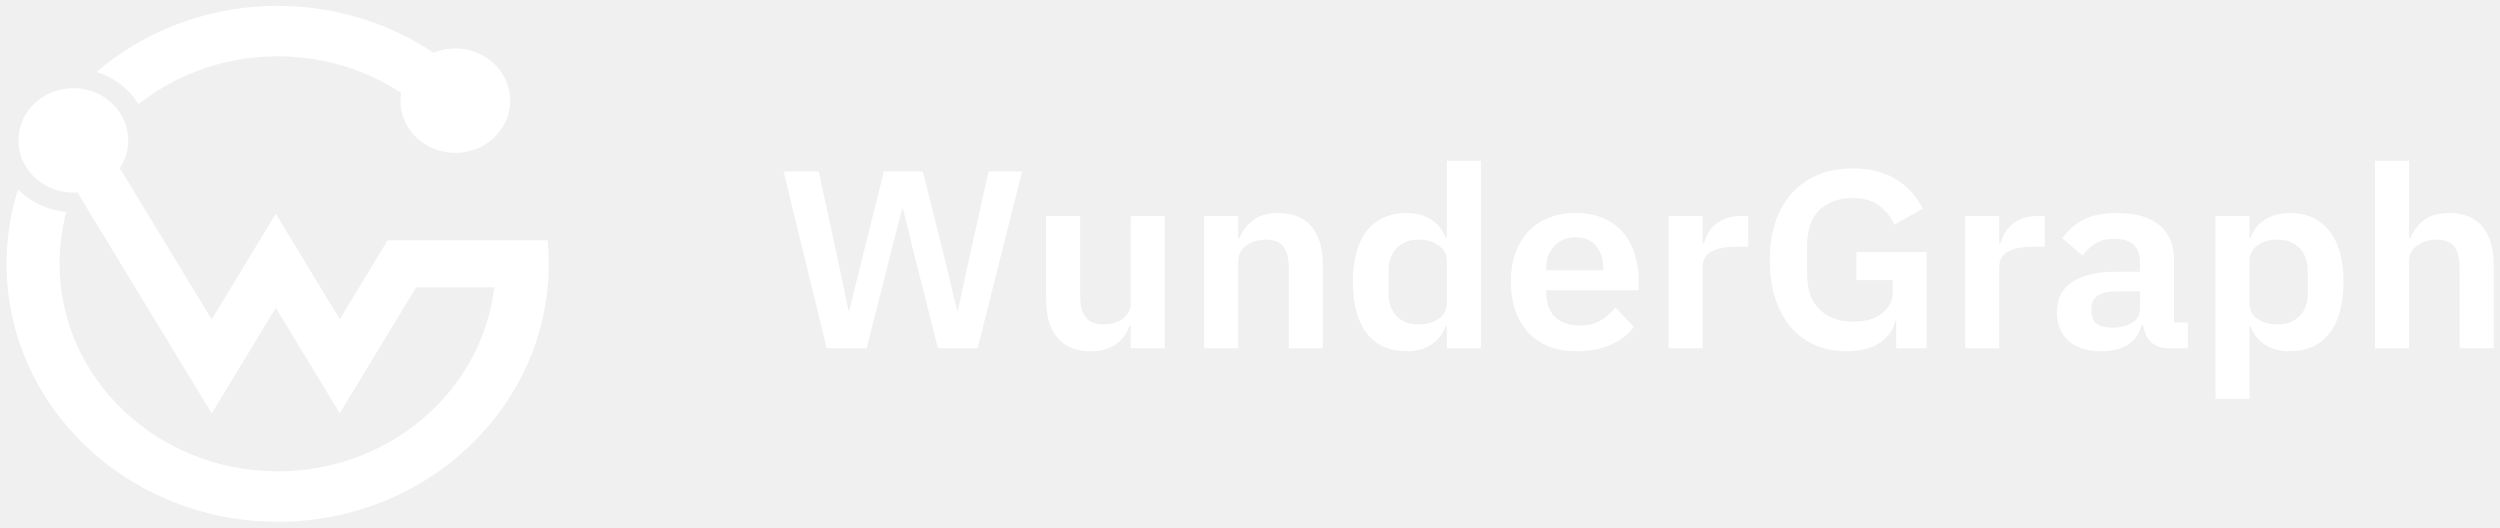
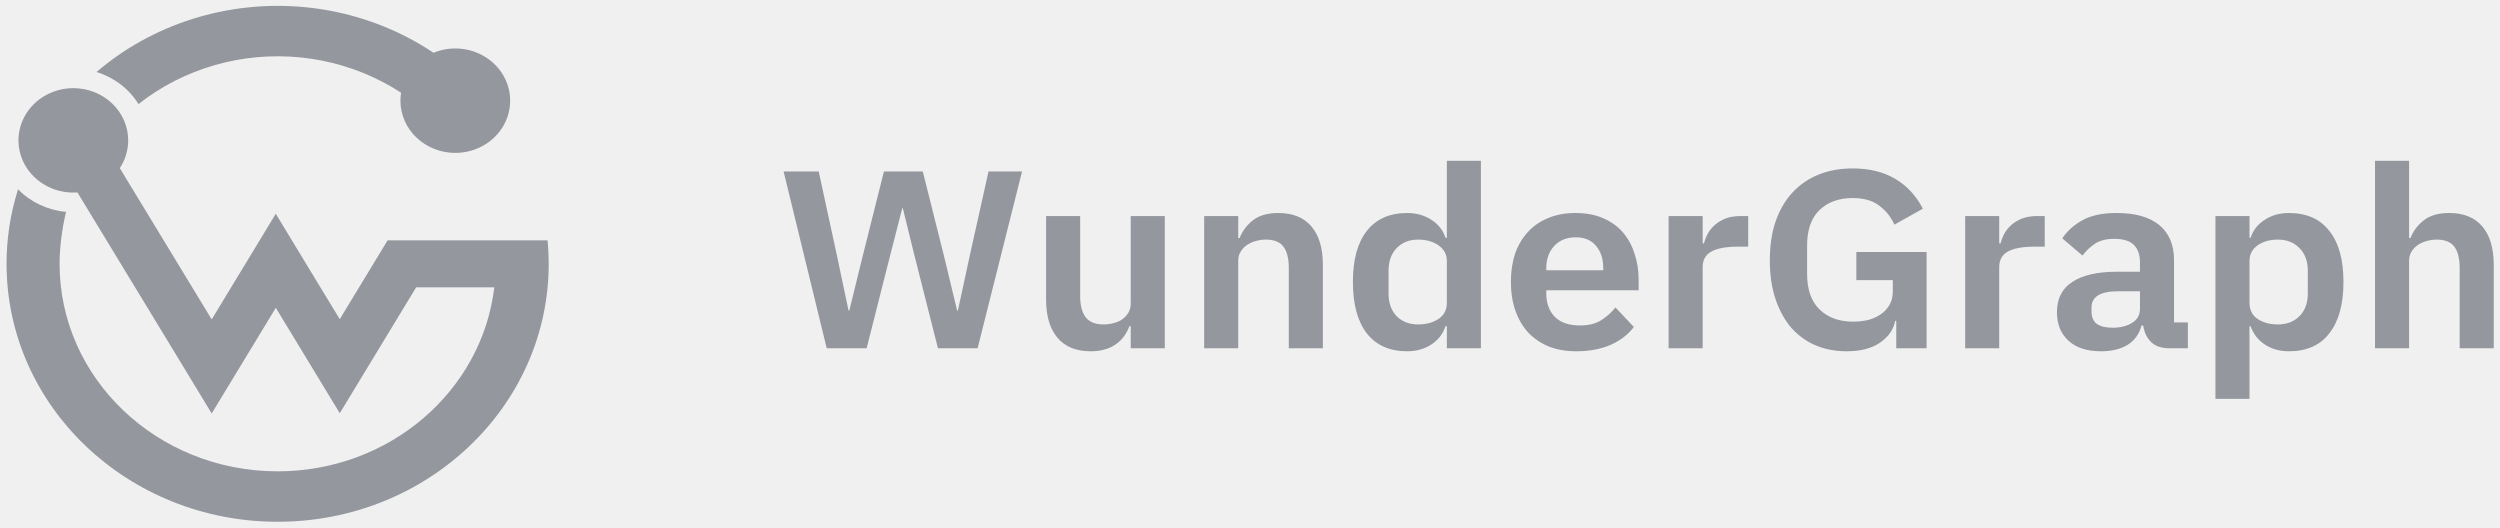
<svg xmlns="http://www.w3.org/2000/svg" width="199" height="42" viewBox="0 0 199 42" fill="none">
  <g clip-path="url(#clip0_19849_12471)">
-     <path fill-rule="evenodd" clip-rule="evenodd" d="M17.088 5.185C14.87 5.823 12.807 6.877 11.024 8.286C10.277 7.074 9.088 6.165 7.684 5.731C9.901 3.833 12.509 2.393 15.341 1.503C18.173 0.612 21.169 0.291 24.139 0.558C27.108 0.826 29.988 1.677 32.594 3.057C33.253 3.407 33.892 3.788 34.507 4.199C34.528 4.191 34.549 4.182 34.57 4.174C35.368 3.859 36.247 3.777 37.094 3.937C37.941 4.098 38.72 4.494 39.331 5.075C39.942 5.656 40.358 6.397 40.526 7.203C40.694 8.01 40.608 8.846 40.277 9.605C39.947 10.365 39.386 11.014 38.668 11.47C37.95 11.927 37.105 12.171 36.241 12.171C35.667 12.171 35.099 12.063 34.569 11.854C34.04 11.645 33.558 11.339 33.153 10.953C32.747 10.567 32.425 10.109 32.206 9.605C31.986 9.1 31.873 8.56 31.873 8.014C31.873 7.801 31.891 7.589 31.925 7.38C31.467 7.081 30.994 6.803 30.507 6.546C28.48 5.478 26.247 4.807 23.942 4.573C21.638 4.339 19.307 4.547 17.088 5.185ZM10.205 11.173C10.205 11.956 9.972 12.722 9.536 13.383L10.431 14.857C9.563 15.84 8.371 16.515 7.049 16.774L6.164 15.317C5.772 15.345 5.375 15.323 4.985 15.249C4.138 15.089 3.36 14.693 2.749 14.112C2.138 13.531 1.722 12.79 1.553 11.984C1.385 11.178 1.471 10.342 1.802 9.583C2.132 8.824 2.692 8.174 3.41 7.718C4.128 7.261 4.973 7.017 5.836 7.017C6.41 7.017 6.978 7.124 7.508 7.333C8.038 7.542 8.52 7.848 8.925 8.234C9.331 8.62 9.653 9.078 9.872 9.582C10.092 10.087 10.205 10.627 10.205 11.173ZM7.049 16.774L14.58 29.169L16.851 32.911L19.122 29.169L21.953 24.503L24.776 29.152L27.046 32.893L29.316 29.151L33.125 22.872H39.346C39.42 22.251 39.457 21.626 39.457 21.001C39.457 20.375 39.42 19.751 39.345 19.129H30.854L30.459 19.78L27.045 25.407L24.221 20.758L21.951 17.015L19.683 20.758L16.851 25.424L10.431 14.857C9.563 15.84 8.371 16.515 7.049 16.774ZM39.457 21.001C39.457 21.626 39.42 22.251 39.346 22.872L43.522 22.872V19.129L39.345 19.129C39.42 19.751 39.457 20.375 39.457 21.001ZM43.523 19.129H43.587C43.645 19.746 43.677 20.37 43.677 21.001C43.677 32.34 34.019 41.533 22.101 41.533C10.183 41.533 0.522 32.341 0.522 21.002C0.519 18.992 0.828 16.993 1.438 15.069C2.437 16.092 3.796 16.732 5.258 16.865C4.938 18.185 4.742 19.72 4.742 21.001C4.742 30.12 12.512 37.517 22.102 37.517C31.025 37.517 38.37 31.112 39.347 22.872H43.523V19.129Z" fill="white" />
-     <path d="M65.806 27.72L62.374 13.649H65.17L66.632 20.402L67.543 24.716H67.607L68.666 20.402L70.361 13.649H73.454L75.148 20.402L76.186 24.716H76.25L77.182 20.402L78.686 13.649H81.356L77.818 27.72H74.661L72.776 20.281L71.865 16.572H71.822L70.869 20.281L68.984 27.72H65.806Z" fill="white" />
-     <path d="M90.006 25.966H89.9C89.801 26.235 89.667 26.491 89.498 26.732C89.342 26.961 89.138 27.169 88.883 27.357C88.643 27.546 88.347 27.693 87.994 27.801C87.655 27.908 87.259 27.962 86.807 27.962C85.663 27.962 84.788 27.606 84.18 26.894C83.573 26.181 83.269 25.167 83.269 23.849V17.197H85.981V23.587C85.981 24.313 86.129 24.871 86.426 25.261C86.722 25.637 87.196 25.825 87.845 25.825C88.114 25.825 88.375 25.792 88.629 25.724C88.897 25.657 89.131 25.556 89.328 25.422C89.526 25.274 89.688 25.099 89.816 24.898C89.943 24.683 90.006 24.434 90.006 24.152V17.197H92.718V27.72H90.006V25.966Z" fill="white" />
-     <path d="M95.851 27.72V17.197H98.563V18.951H98.668C98.894 18.386 99.248 17.916 99.728 17.539C100.222 17.15 100.9 16.955 101.762 16.955C102.906 16.955 103.781 17.311 104.388 18.023C104.996 18.736 105.299 19.75 105.299 21.067V27.72H102.588V21.329C102.588 20.577 102.447 20.012 102.164 19.636C101.882 19.26 101.416 19.072 100.766 19.072C100.483 19.072 100.208 19.112 99.94 19.193C99.685 19.26 99.452 19.367 99.24 19.515C99.043 19.649 98.88 19.824 98.753 20.039C98.626 20.241 98.563 20.483 98.563 20.765V27.72H95.851Z" fill="white" />
-     <path d="M115.169 25.966H115.063C114.866 26.571 114.491 27.055 113.941 27.418C113.39 27.781 112.747 27.962 112.013 27.962C110.615 27.962 109.541 27.485 108.793 26.531C108.058 25.576 107.691 24.212 107.691 22.438C107.691 20.678 108.058 19.327 108.793 18.386C109.541 17.432 110.615 16.955 112.013 16.955C112.747 16.955 113.39 17.136 113.941 17.499C114.491 17.849 114.866 18.326 115.063 18.93H115.169V12.802H117.881V27.72H115.169V25.966ZM112.881 25.825C113.531 25.825 114.075 25.677 114.513 25.382C114.95 25.086 115.169 24.663 115.169 24.112V20.765C115.169 20.254 114.95 19.844 114.513 19.535C114.075 19.226 113.531 19.072 112.881 19.072C112.175 19.072 111.603 19.3 111.165 19.757C110.742 20.201 110.53 20.799 110.53 21.551V23.366C110.53 24.118 110.742 24.716 111.165 25.16C111.603 25.603 112.175 25.825 112.881 25.825Z" fill="white" />
-     <path d="M125.478 27.962C124.659 27.962 123.925 27.834 123.275 27.579C122.639 27.31 122.096 26.941 121.644 26.47C121.206 25.986 120.867 25.409 120.627 24.736C120.387 24.051 120.267 23.285 120.267 22.438C120.267 21.605 120.38 20.852 120.606 20.18C120.846 19.508 121.185 18.937 121.622 18.467C122.06 17.983 122.597 17.613 123.233 17.358C123.868 17.089 124.588 16.955 125.393 16.955C126.255 16.955 127.003 17.096 127.639 17.378C128.275 17.66 128.797 18.043 129.207 18.527C129.616 19.011 129.92 19.576 130.118 20.221C130.329 20.852 130.435 21.531 130.435 22.257V23.104H123.084V23.366C123.084 24.132 123.31 24.75 123.762 25.22C124.214 25.677 124.885 25.906 125.775 25.906C126.453 25.906 127.003 25.771 127.427 25.503C127.865 25.234 128.253 24.891 128.592 24.474L130.054 26.027C129.602 26.632 128.981 27.109 128.19 27.458C127.413 27.794 126.509 27.962 125.478 27.962ZM125.436 18.89C124.715 18.89 124.143 19.119 123.72 19.576C123.296 20.033 123.084 20.624 123.084 21.35V21.511H127.618V21.329C127.618 20.604 127.427 20.019 127.046 19.576C126.679 19.119 126.142 18.89 125.436 18.89Z" fill="white" />
-     <path d="M132.821 27.72V17.197H135.533V19.374H135.639C135.709 19.092 135.815 18.823 135.957 18.568C136.112 18.299 136.31 18.064 136.55 17.862C136.79 17.66 137.072 17.499 137.397 17.378C137.736 17.257 138.125 17.197 138.562 17.197H139.156V19.636H138.308C137.39 19.636 136.698 19.764 136.232 20.019C135.766 20.274 135.533 20.691 135.533 21.269V27.72H132.821Z" fill="white" />
-     <path d="M150.942 25.543H150.857C150.73 26.228 150.327 26.806 149.649 27.277C148.986 27.734 148.096 27.962 146.98 27.962C146.104 27.962 145.292 27.808 144.544 27.498C143.809 27.189 143.167 26.732 142.616 26.128C142.079 25.509 141.656 24.75 141.345 23.849C141.034 22.949 140.879 21.907 140.879 20.725C140.879 19.542 141.034 18.5 141.345 17.6C141.67 16.686 142.122 15.92 142.701 15.302C143.28 14.683 143.972 14.213 144.777 13.89C145.582 13.568 146.479 13.407 147.467 13.407C148.795 13.407 149.925 13.682 150.857 14.233C151.789 14.784 152.523 15.577 153.06 16.612L150.793 17.882C150.525 17.277 150.122 16.773 149.586 16.37C149.063 15.967 148.357 15.765 147.467 15.765C146.366 15.765 145.483 16.088 144.819 16.733C144.17 17.365 143.845 18.305 143.845 19.555V21.813C143.845 23.05 144.177 23.991 144.84 24.636C145.504 25.281 146.394 25.603 147.51 25.603C147.947 25.603 148.357 25.556 148.738 25.462C149.12 25.355 149.452 25.2 149.734 24.999C150.017 24.797 150.243 24.548 150.412 24.253C150.581 23.957 150.666 23.608 150.666 23.204V22.297H147.764V20.059H153.357V27.72H150.942V25.543Z" fill="white" />
-     <path d="M156.427 27.72V17.197H159.138V19.374H159.244C159.315 19.092 159.421 18.823 159.562 18.568C159.717 18.299 159.915 18.064 160.155 17.862C160.395 17.66 160.678 17.499 161.003 17.378C161.342 17.257 161.73 17.197 162.168 17.197H162.761V19.636H161.914C160.996 19.636 160.304 19.764 159.837 20.019C159.371 20.274 159.138 20.691 159.138 21.269V27.72H156.427Z" fill="white" />
-     <path d="M172.651 27.72C172.058 27.72 171.585 27.559 171.232 27.236C170.893 26.9 170.681 26.457 170.596 25.906H170.469C170.285 26.591 169.911 27.109 169.346 27.458C168.781 27.794 168.082 27.962 167.249 27.962C166.119 27.962 165.25 27.68 164.643 27.115C164.036 26.551 163.732 25.798 163.732 24.858C163.732 23.769 164.142 22.962 164.961 22.438C165.78 21.901 166.945 21.632 168.456 21.632H170.342V20.866C170.342 20.274 170.179 19.817 169.855 19.495C169.53 19.172 169.007 19.011 168.287 19.011C167.651 19.011 167.136 19.145 166.74 19.414C166.359 19.67 166.034 19.979 165.766 20.342L164.156 18.971C164.565 18.366 165.109 17.882 165.787 17.519C166.465 17.143 167.362 16.955 168.477 16.955C169.975 16.955 171.111 17.277 171.888 17.922C172.665 18.568 173.053 19.495 173.053 20.705V25.664H174.155V27.72H172.651ZM168.16 26.087C168.767 26.087 169.283 25.96 169.706 25.704C170.13 25.449 170.342 25.073 170.342 24.575V23.184H168.605C167.192 23.184 166.486 23.614 166.486 24.474V24.817C166.486 25.247 166.627 25.57 166.91 25.785C167.206 25.986 167.623 26.087 168.16 26.087Z" fill="white" />
-     <path d="M176.35 17.197H179.061V18.93H179.146C179.344 18.326 179.718 17.849 180.269 17.499C180.82 17.136 181.462 16.955 182.197 16.955C183.609 16.955 184.682 17.432 185.417 18.386C186.165 19.327 186.54 20.678 186.54 22.438C186.54 24.212 186.165 25.576 185.417 26.531C184.682 27.485 183.609 27.962 182.197 27.962C181.462 27.962 180.82 27.781 180.269 27.418C179.732 27.055 179.358 26.571 179.146 25.966H179.061V31.752H176.35V17.197ZM181.328 25.825C182.034 25.825 182.606 25.603 183.044 25.16C183.482 24.716 183.701 24.118 183.701 23.366V21.551C183.701 20.799 183.482 20.201 183.044 19.757C182.606 19.3 182.034 19.072 181.328 19.072C180.678 19.072 180.135 19.226 179.697 19.535C179.273 19.844 179.061 20.254 179.061 20.765V24.112C179.061 24.663 179.273 25.086 179.697 25.382C180.135 25.677 180.678 25.825 181.328 25.825Z" fill="white" />
-     <path d="M189.052 12.802H191.764V18.951H191.87C192.096 18.386 192.449 17.916 192.929 17.539C193.424 17.15 194.101 16.955 194.963 16.955C196.107 16.955 196.983 17.311 197.59 18.023C198.197 18.736 198.501 19.75 198.501 21.067V27.72H195.789V21.329C195.789 20.577 195.648 20.012 195.366 19.636C195.083 19.26 194.617 19.072 193.967 19.072C193.685 19.072 193.409 19.112 193.141 19.193C192.887 19.26 192.654 19.367 192.442 19.515C192.244 19.649 192.082 19.824 191.955 20.039C191.828 20.241 191.764 20.483 191.764 20.765V27.72H189.052V12.802Z" fill="white" />
+     <path fill-rule="evenodd" clip-rule="evenodd" d="M17.088 5.185C14.87 5.823 12.807 6.877 11.024 8.286C10.277 7.074 9.088 6.165 7.684 5.731C9.901 3.833 12.509 2.393 15.341 1.503C18.173 0.612 21.169 0.291 24.139 0.558C27.108 0.826 29.988 1.677 32.594 3.057C33.253 3.407 33.892 3.788 34.507 4.199C34.528 4.191 34.549 4.182 34.57 4.174C35.368 3.859 36.247 3.777 37.094 3.937C37.941 4.098 38.72 4.494 39.331 5.075C39.942 5.656 40.358 6.397 40.526 7.203C40.694 8.01 40.608 8.846 40.277 9.605C39.947 10.365 39.386 11.014 38.668 11.47C37.95 11.927 37.105 12.171 36.241 12.171C35.667 12.171 35.099 12.063 34.569 11.854C34.04 11.645 33.558 11.339 33.153 10.953C32.747 10.567 32.425 10.109 32.206 9.605C31.986 9.1 31.873 8.56 31.873 8.014C31.873 7.801 31.891 7.589 31.925 7.38C31.467 7.081 30.994 6.803 30.507 6.546C28.48 5.478 26.247 4.807 23.942 4.573C21.638 4.339 19.307 4.547 17.088 5.185ZM10.205 11.173C10.205 11.956 9.972 12.722 9.536 13.383L10.431 14.857C9.563 15.84 8.371 16.515 7.049 16.774L6.164 15.317C5.772 15.345 5.375 15.323 4.985 15.249C4.138 15.089 3.36 14.693 2.749 14.112C2.138 13.531 1.722 12.79 1.553 11.984C1.385 11.178 1.471 10.342 1.802 9.583C2.132 8.824 2.692 8.174 3.41 7.718C4.128 7.261 4.973 7.017 5.836 7.017C6.41 7.017 6.978 7.124 7.508 7.333C8.038 7.542 8.52 7.848 8.925 8.234C9.331 8.62 9.653 9.078 9.872 9.582C10.092 10.087 10.205 10.627 10.205 11.173ZM7.049 16.774L14.58 29.169L16.851 32.911L19.122 29.169L21.953 24.503L24.776 29.152L27.046 32.893L29.316 29.151L33.125 22.872H39.346C39.42 22.251 39.457 21.626 39.457 21.001C39.457 20.375 39.42 19.751 39.345 19.129H30.854L30.459 19.78L27.045 25.407L24.221 20.758L21.951 17.015L19.683 20.758L16.851 25.424L10.431 14.857C9.563 15.84 8.371 16.515 7.049 16.774ZM39.457 21.001C39.457 21.626 39.42 22.251 39.346 22.872L43.522 22.872V19.129L39.345 19.129C39.42 19.751 39.457 20.375 39.457 21.001ZM43.523 19.129H43.587C43.645 19.746 43.677 20.37 43.677 21.001C43.677 32.34 34.019 41.533 22.101 41.533C10.183 41.533 0.522 32.341 0.522 21.002C0.519 18.992 0.828 16.993 1.438 15.069C2.437 16.092 3.796 16.732 5.258 16.865C4.938 18.185 4.742 19.72 4.742 21.001C4.742 30.12 12.512 37.517 22.102 37.517C31.025 37.517 38.37 31.112 39.347 22.872H43.523V19.129Z" fill="#94979E" />
+     <path d="M65.806 27.72L62.374 13.649H65.17L66.632 20.402L67.543 24.716H67.607L68.666 20.402L70.361 13.649H73.454L75.148 20.402L76.186 24.716H76.25L77.182 20.402L78.686 13.649H81.356L77.818 27.72H74.661L72.776 20.281L71.865 16.572H71.822L70.869 20.281L68.984 27.72H65.806Z" fill="#94979E" />
+     <path d="M90.006 25.966H89.9C89.801 26.235 89.667 26.491 89.498 26.732C89.342 26.961 89.138 27.169 88.883 27.357C88.643 27.546 88.347 27.693 87.994 27.801C87.655 27.908 87.259 27.962 86.807 27.962C85.663 27.962 84.788 27.606 84.18 26.894C83.573 26.181 83.269 25.167 83.269 23.849V17.197H85.981V23.587C85.981 24.313 86.129 24.871 86.426 25.261C86.722 25.637 87.196 25.825 87.845 25.825C88.114 25.825 88.375 25.792 88.629 25.724C88.897 25.657 89.131 25.556 89.328 25.422C89.526 25.274 89.688 25.099 89.816 24.898C89.943 24.683 90.006 24.434 90.006 24.152V17.197H92.718V27.72H90.006V25.966Z" fill="#94979E" />
+     <path d="M95.851 27.72V17.197H98.563V18.951H98.668C98.894 18.386 99.248 17.916 99.728 17.539C100.222 17.15 100.9 16.955 101.762 16.955C102.906 16.955 103.781 17.311 104.388 18.023C104.996 18.736 105.299 19.75 105.299 21.067V27.72H102.588V21.329C102.588 20.577 102.447 20.012 102.164 19.636C101.882 19.26 101.416 19.072 100.766 19.072C100.483 19.072 100.208 19.112 99.94 19.193C99.685 19.26 99.452 19.367 99.24 19.515C99.043 19.649 98.88 19.824 98.753 20.039C98.626 20.241 98.563 20.483 98.563 20.765V27.72H95.851Z" fill="#94979E" />
+     <path d="M115.169 25.966H115.063C114.866 26.571 114.491 27.055 113.941 27.418C113.39 27.781 112.747 27.962 112.013 27.962C110.615 27.962 109.541 27.485 108.793 26.531C108.058 25.576 107.691 24.212 107.691 22.438C107.691 20.678 108.058 19.327 108.793 18.386C109.541 17.432 110.615 16.955 112.013 16.955C112.747 16.955 113.39 17.136 113.941 17.499C114.491 17.849 114.866 18.326 115.063 18.93H115.169V12.802H117.881V27.72H115.169V25.966ZM112.881 25.825C113.531 25.825 114.075 25.677 114.513 25.382C114.95 25.086 115.169 24.663 115.169 24.112V20.765C115.169 20.254 114.95 19.844 114.513 19.535C114.075 19.226 113.531 19.072 112.881 19.072C112.175 19.072 111.603 19.3 111.165 19.757C110.742 20.201 110.53 20.799 110.53 21.551V23.366C110.53 24.118 110.742 24.716 111.165 25.16C111.603 25.603 112.175 25.825 112.881 25.825Z" fill="#94979E" />
+     <path d="M125.478 27.962C124.659 27.962 123.925 27.834 123.275 27.579C122.639 27.31 122.096 26.941 121.644 26.47C121.206 25.986 120.867 25.409 120.627 24.736C120.387 24.051 120.267 23.285 120.267 22.438C120.267 21.605 120.38 20.852 120.606 20.18C120.846 19.508 121.185 18.937 121.622 18.467C122.06 17.983 122.597 17.613 123.233 17.358C123.868 17.089 124.588 16.955 125.393 16.955C126.255 16.955 127.003 17.096 127.639 17.378C128.275 17.66 128.797 18.043 129.207 18.527C129.616 19.011 129.92 19.576 130.118 20.221C130.329 20.852 130.435 21.531 130.435 22.257V23.104H123.084V23.366C123.084 24.132 123.31 24.75 123.762 25.22C124.214 25.677 124.885 25.906 125.775 25.906C126.453 25.906 127.003 25.771 127.427 25.503C127.865 25.234 128.253 24.891 128.592 24.474L130.054 26.027C129.602 26.632 128.981 27.109 128.19 27.458C127.413 27.794 126.509 27.962 125.478 27.962ZM125.436 18.89C124.715 18.89 124.143 19.119 123.72 19.576C123.296 20.033 123.084 20.624 123.084 21.35V21.511H127.618V21.329C127.618 20.604 127.427 20.019 127.046 19.576C126.679 19.119 126.142 18.89 125.436 18.89Z" fill="#94979E" />
+     <path d="M132.821 27.72V17.197H135.533V19.374H135.639C135.709 19.092 135.815 18.823 135.957 18.568C136.112 18.299 136.31 18.064 136.55 17.862C136.79 17.66 137.072 17.499 137.397 17.378C137.736 17.257 138.125 17.197 138.562 17.197H139.156V19.636H138.308C137.39 19.636 136.698 19.764 136.232 20.019C135.766 20.274 135.533 20.691 135.533 21.269V27.72H132.821Z" fill="#94979E" />
+     <path d="M150.942 25.543H150.857C150.73 26.228 150.327 26.806 149.649 27.277C148.986 27.734 148.096 27.962 146.98 27.962C146.104 27.962 145.292 27.808 144.544 27.498C143.809 27.189 143.167 26.732 142.616 26.128C142.079 25.509 141.656 24.75 141.345 23.849C141.034 22.949 140.879 21.907 140.879 20.725C140.879 19.542 141.034 18.5 141.345 17.6C141.67 16.686 142.122 15.92 142.701 15.302C143.28 14.683 143.972 14.213 144.777 13.89C145.582 13.568 146.479 13.407 147.467 13.407C148.795 13.407 149.925 13.682 150.857 14.233C151.789 14.784 152.523 15.577 153.06 16.612L150.793 17.882C150.525 17.277 150.122 16.773 149.586 16.37C149.063 15.967 148.357 15.765 147.467 15.765C146.366 15.765 145.483 16.088 144.819 16.733C144.17 17.365 143.845 18.305 143.845 19.555V21.813C143.845 23.05 144.177 23.991 144.84 24.636C145.504 25.281 146.394 25.603 147.51 25.603C147.947 25.603 148.357 25.556 148.738 25.462C149.12 25.355 149.452 25.2 149.734 24.999C150.017 24.797 150.243 24.548 150.412 24.253C150.581 23.957 150.666 23.608 150.666 23.204V22.297H147.764V20.059H153.357V27.72H150.942V25.543Z" fill="#94979E" />
+     <path d="M156.427 27.72V17.197H159.138V19.374H159.244C159.315 19.092 159.421 18.823 159.562 18.568C159.717 18.299 159.915 18.064 160.155 17.862C160.395 17.66 160.678 17.499 161.003 17.378C161.342 17.257 161.73 17.197 162.168 17.197H162.761V19.636H161.914C160.996 19.636 160.304 19.764 159.837 20.019C159.371 20.274 159.138 20.691 159.138 21.269V27.72H156.427Z" fill="#94979E" />
+     <path d="M172.651 27.72C172.058 27.72 171.585 27.559 171.232 27.236C170.893 26.9 170.681 26.457 170.596 25.906H170.469C170.285 26.591 169.911 27.109 169.346 27.458C168.781 27.794 168.082 27.962 167.249 27.962C166.119 27.962 165.25 27.68 164.643 27.115C164.036 26.551 163.732 25.798 163.732 24.858C163.732 23.769 164.142 22.962 164.961 22.438C165.78 21.901 166.945 21.632 168.456 21.632H170.342V20.866C170.342 20.274 170.179 19.817 169.855 19.495C169.53 19.172 169.007 19.011 168.287 19.011C167.651 19.011 167.136 19.145 166.74 19.414C166.359 19.67 166.034 19.979 165.766 20.342L164.156 18.971C164.565 18.366 165.109 17.882 165.787 17.519C166.465 17.143 167.362 16.955 168.477 16.955C169.975 16.955 171.111 17.277 171.888 17.922C172.665 18.568 173.053 19.495 173.053 20.705V25.664H174.155V27.72H172.651ZM168.16 26.087C168.767 26.087 169.283 25.96 169.706 25.704C170.13 25.449 170.342 25.073 170.342 24.575V23.184H168.605C167.192 23.184 166.486 23.614 166.486 24.474V24.817C166.486 25.247 166.627 25.57 166.91 25.785C167.206 25.986 167.623 26.087 168.16 26.087Z" fill="#94979E" />
+     <path d="M176.35 17.197H179.061V18.93H179.146C179.344 18.326 179.718 17.849 180.269 17.499C180.82 17.136 181.462 16.955 182.197 16.955C183.609 16.955 184.682 17.432 185.417 18.386C186.165 19.327 186.54 20.678 186.54 22.438C186.54 24.212 186.165 25.576 185.417 26.531C184.682 27.485 183.609 27.962 182.197 27.962C181.462 27.962 180.82 27.781 180.269 27.418C179.732 27.055 179.358 26.571 179.146 25.966H179.061V31.752H176.35V17.197ZM181.328 25.825C182.034 25.825 182.606 25.603 183.044 25.16C183.482 24.716 183.701 24.118 183.701 23.366V21.551C183.701 20.799 183.482 20.201 183.044 19.757C182.606 19.3 182.034 19.072 181.328 19.072C180.678 19.072 180.135 19.226 179.697 19.535C179.273 19.844 179.061 20.254 179.061 20.765V24.112C179.061 24.663 179.273 25.086 179.697 25.382C180.135 25.677 180.678 25.825 181.328 25.825Z" fill="#94979E" />
+     <path d="M189.052 12.802H191.764V18.951H191.87C192.096 18.386 192.449 17.916 192.929 17.539C193.424 17.15 194.101 16.955 194.963 16.955C196.107 16.955 196.983 17.311 197.59 18.023C198.197 18.736 198.501 19.75 198.501 21.067V27.72H195.789V21.329C195.789 20.577 195.648 20.012 195.366 19.636C195.083 19.26 194.617 19.072 193.967 19.072C193.685 19.072 193.409 19.112 193.141 19.193C192.887 19.26 192.654 19.367 192.442 19.515C192.244 19.649 192.082 19.824 191.955 20.039C191.828 20.241 191.764 20.483 191.764 20.765V27.72H189.052V12.802Z" fill="#94979E" />
  </g>
  <defs>
    <clipPath id="clip0_19849_12471">
-       <rect width="198.943" height="42" fill="white" transform="translate(0.0574951)" />
+       <rect width="198.943" height="42" fill="#94979E" transform="translate(0.0574951)" />
    </clipPath>
  </defs>
</svg>
